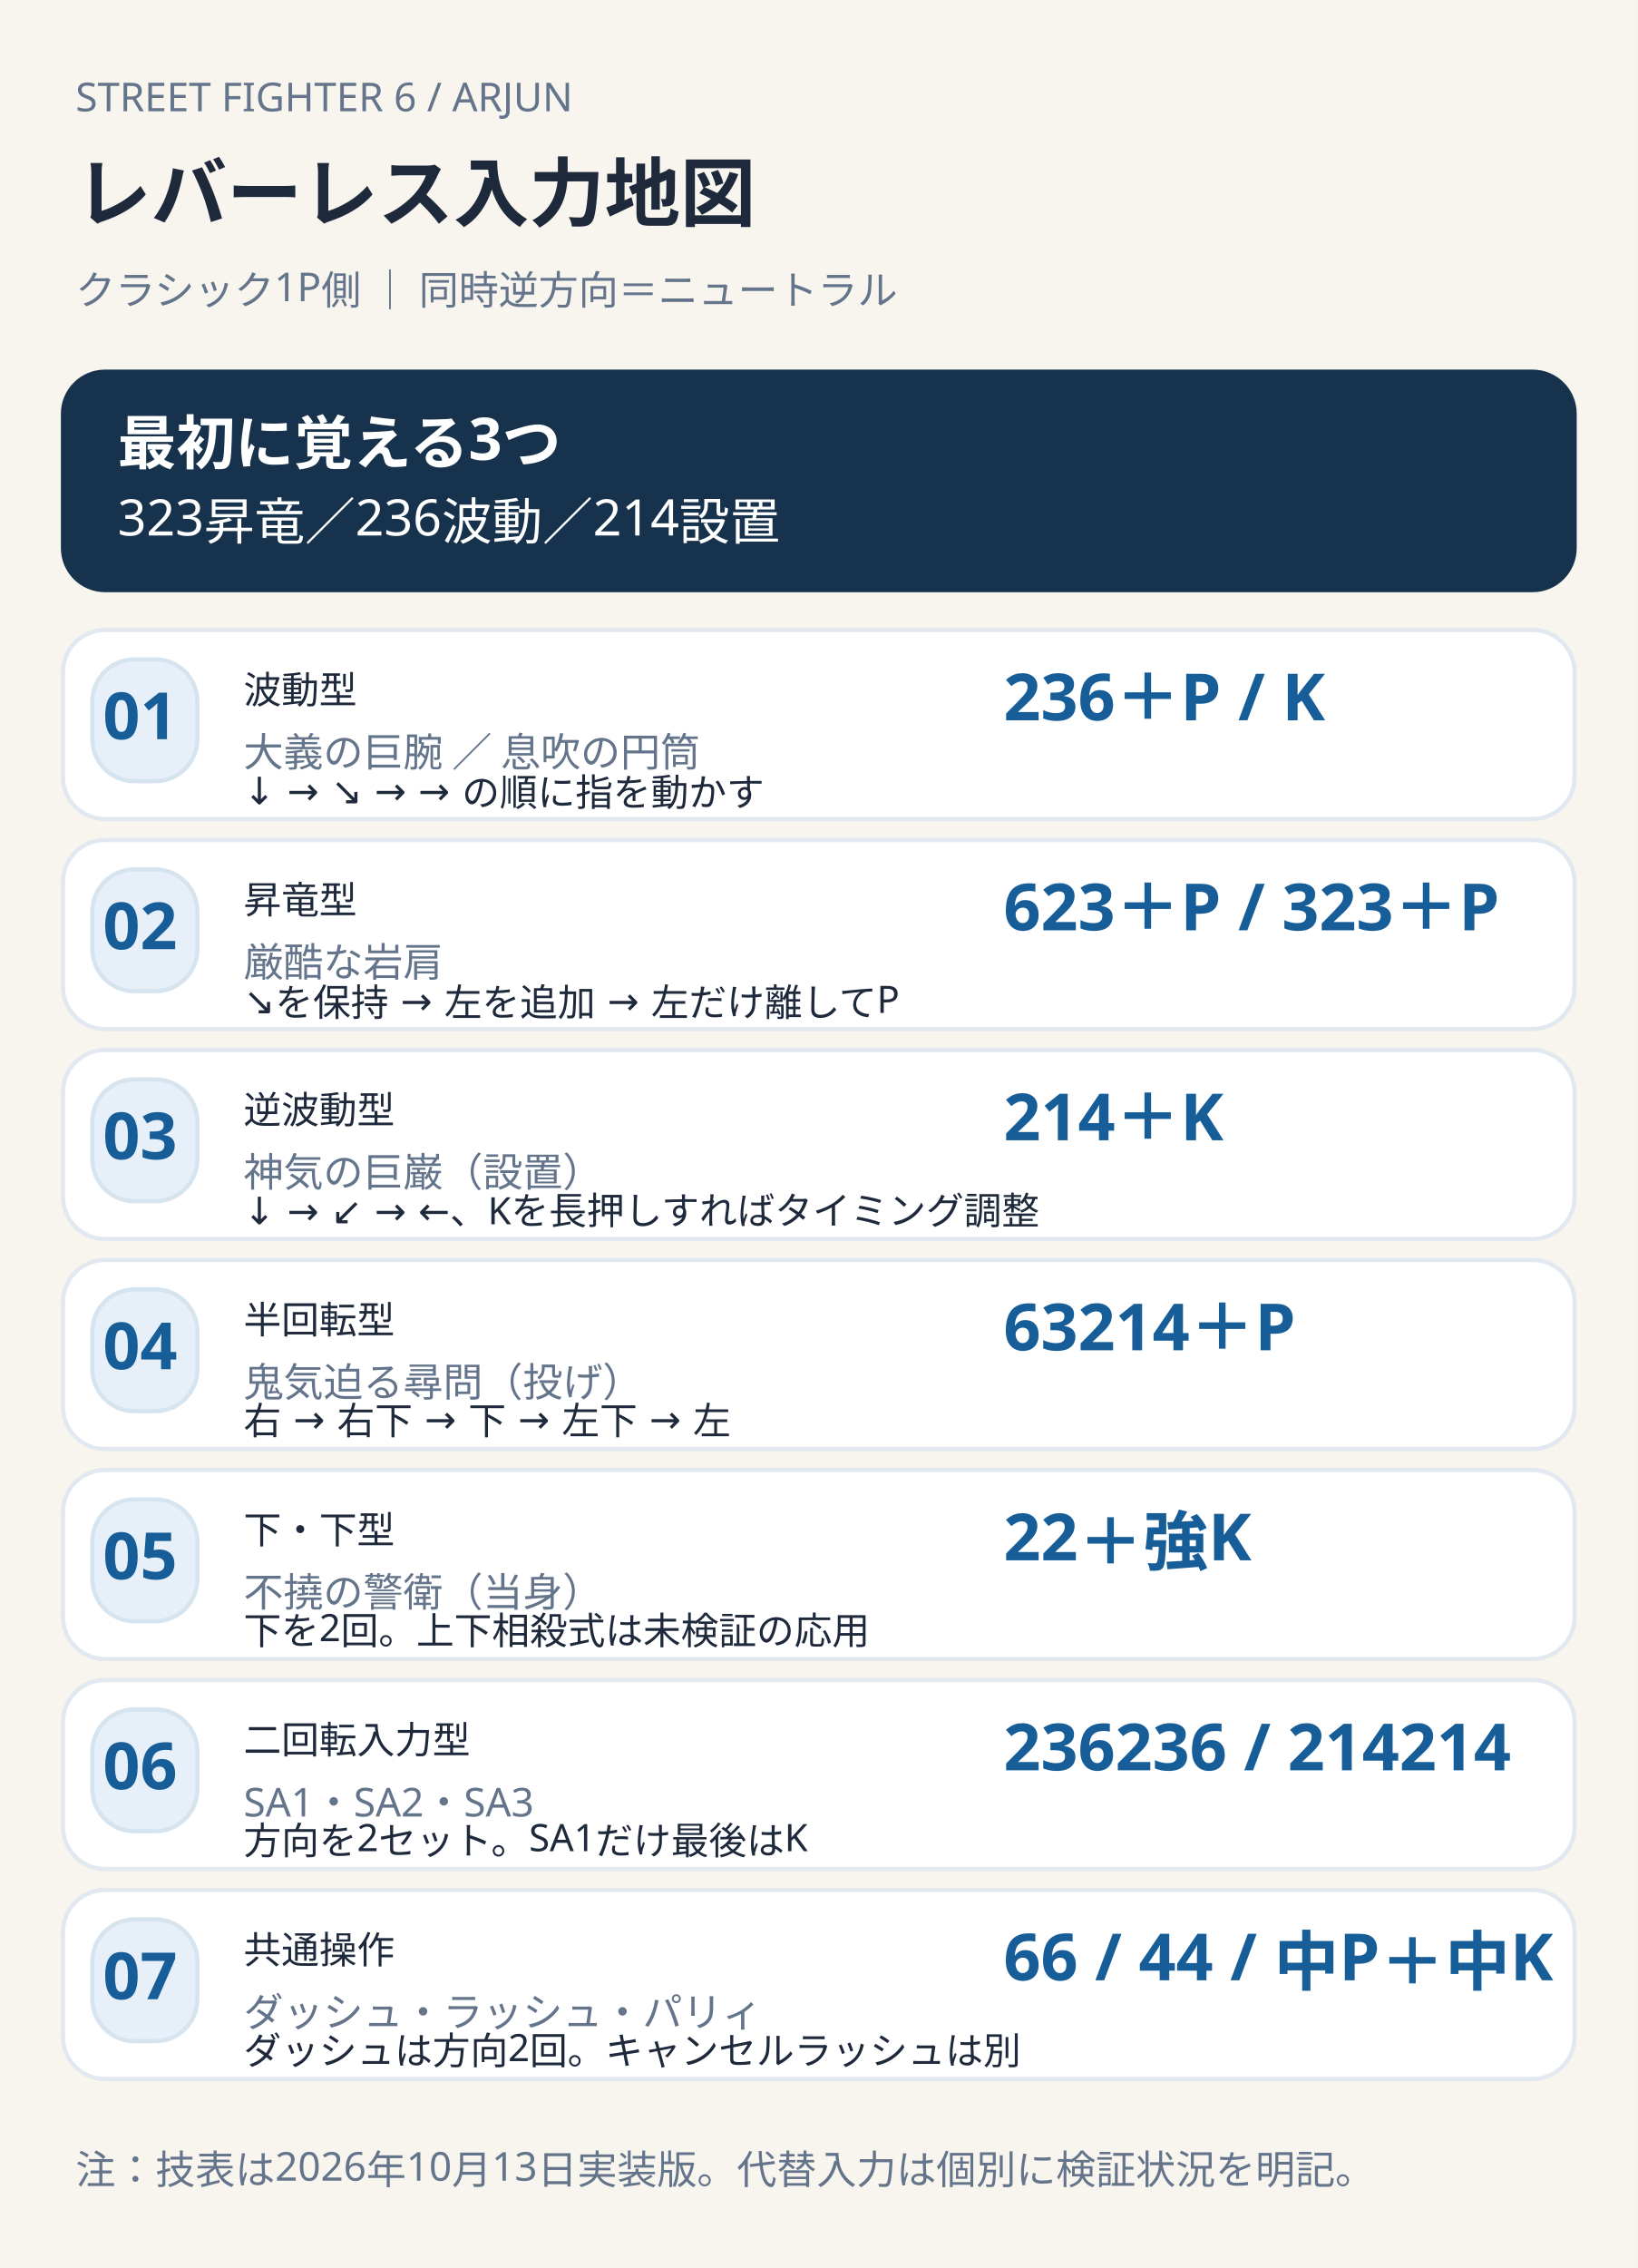
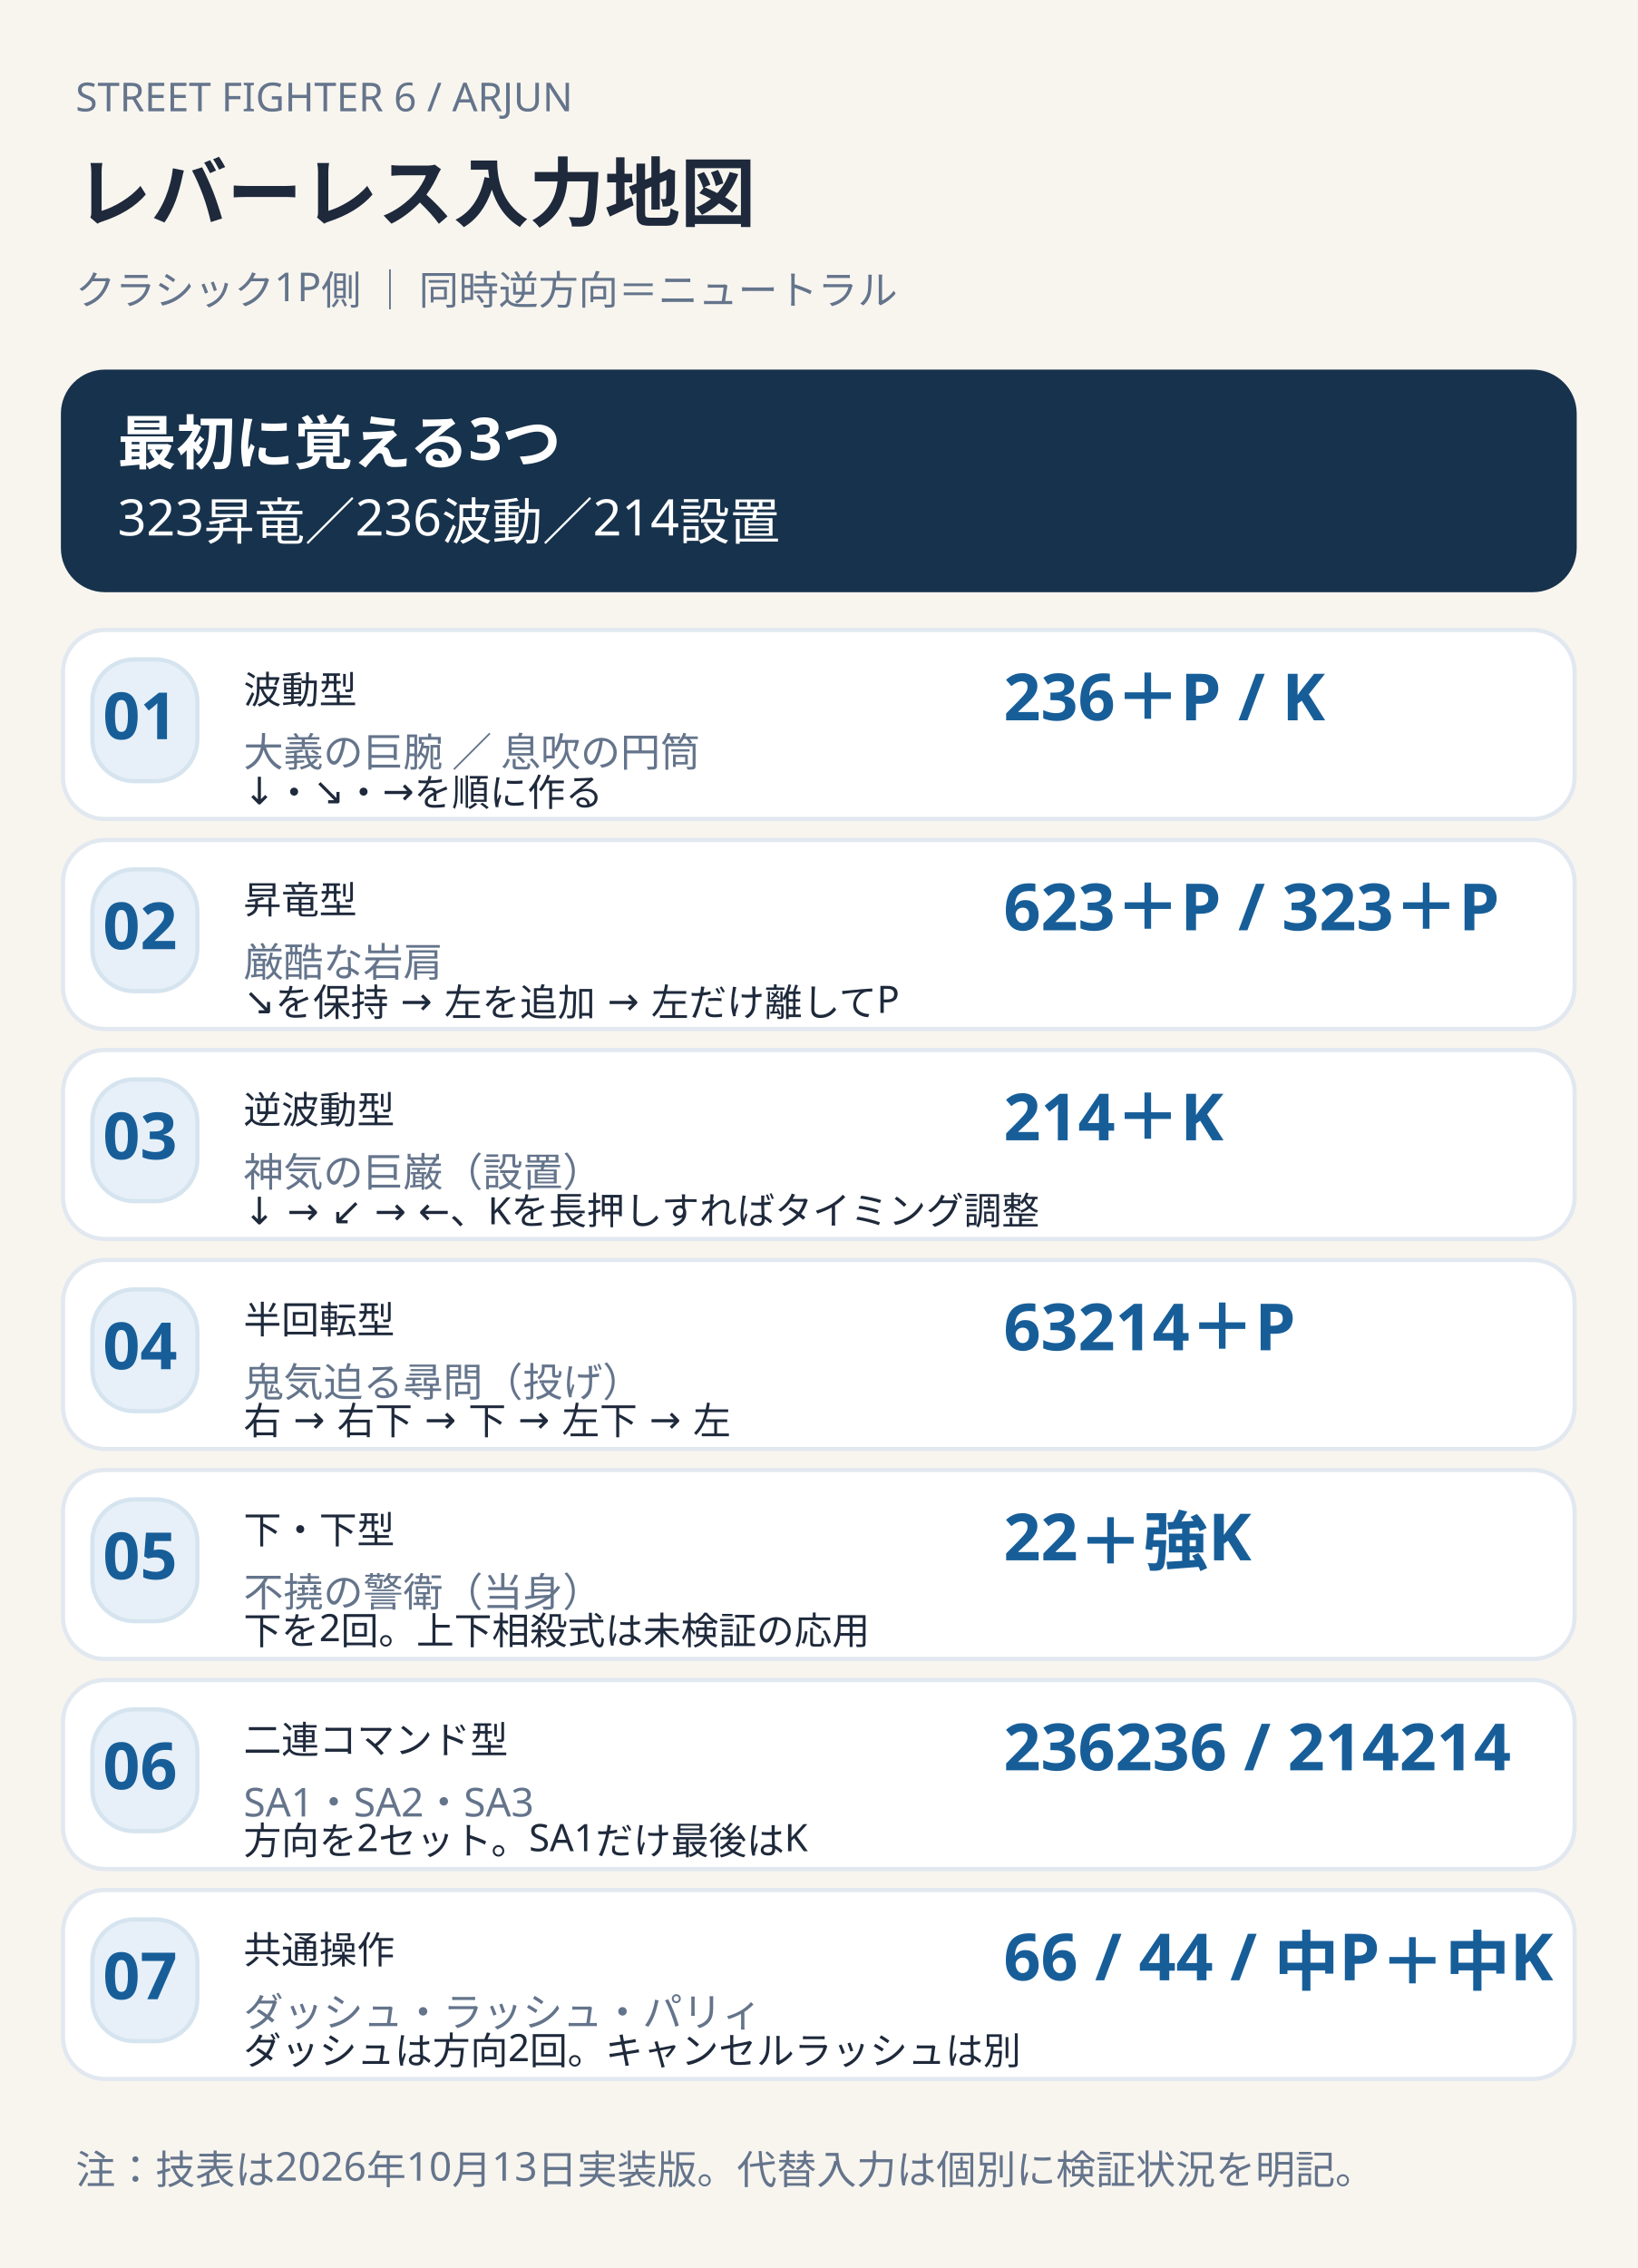
<svg xmlns="http://www.w3.org/2000/svg" width="780" height="1080" viewBox="0 0 780 1080" role="img">
  <rect width="780" height="1080" fill="#f8f5ef" />
  <style>text{font-family:"Noto Sans JP","Hiragino Kaku Gothic ProN","Yu Gothic",sans-serif;fill:#1e293b}.sub{font-size:19px;fill:#64748b}.small{font-size:18px}.heading{font-size:36px;font-weight:800}.big{font-size:31px;font-weight:800}.cmd{font-size:31px;font-weight:800;fill:#175e99}.note{font-size:21px}.white{fill:white}</style>
  <text x="36" y="53" class="sub">STREET FIGHTER 6 / ARJUN</text>
  <text x="36" y="105" class="heading">レバーレス入力地図</text>
  <text x="36" y="145" class="sub">クラシック1P側 ｜ 同時逆方向＝ニュートラル</text>
  <rect x="30" y="177" width="720" height="104" rx="20" fill="#17324c" stroke="#17324c" stroke-width="2" />
  <text x="56" y="221" class="white" font-size="28" font-weight="800">最初に覚える3つ</text>
  <text x="56" y="255" class="white" font-size="24">323昇竜／236波動／214設置</text>
  <rect x="30" y="300" width="720" height="90" rx="20" fill="#fff" stroke="#e2e8f0" stroke-width="2" />
  <rect x="44" y="314" width="50" height="58" rx="20" fill="#e7f0f8" stroke="#d5e4ef" stroke-width="2" />
  <text x="49" y="352" class="cmd">01</text>
  <text x="116" y="335" class="small">波動型</text>
  <text x="116" y="365" class="sub">大義の巨腕 ／ 息吹の円筒</text>
  <text x="478" y="343" class="cmd">236＋P / K</text>
-   <text x="116" y="383" class="small">↓ → ↘ → → の順に指を動かす</text>
+   <text x="116" y="383" class="small">↓・↘・→を順に作る</text>
  <rect x="30" y="400" width="720" height="90" rx="20" fill="#fff" stroke="#e2e8f0" stroke-width="2" />
  <rect x="44" y="414" width="50" height="58" rx="20" fill="#e7f0f8" stroke="#d5e4ef" stroke-width="2" />
  <text x="49" y="452" class="cmd">02</text>
  <text x="116" y="435" class="small">昇竜型</text>
  <text x="116" y="465" class="sub">厳酷な岩肩</text>
  <text x="478" y="443" class="cmd">623＋P / 323＋P</text>
  <text x="116" y="483" class="small">↘を保持 → 左を追加 → 左だけ離してP</text>
  <rect x="30" y="500" width="720" height="90" rx="20" fill="#fff" stroke="#e2e8f0" stroke-width="2" />
  <rect x="44" y="514" width="50" height="58" rx="20" fill="#e7f0f8" stroke="#d5e4ef" stroke-width="2" />
  <text x="49" y="552" class="cmd">03</text>
  <text x="116" y="535" class="small">逆波動型</text>
  <text x="116" y="565" class="sub">神気の巨巌（設置）</text>
  <text x="478" y="543" class="cmd">214＋K</text>
  <text x="116" y="583" class="small">↓ → ↙ → ←、Kを長押しすればタイミング調整</text>
  <rect x="30" y="600" width="720" height="90" rx="20" fill="#fff" stroke="#e2e8f0" stroke-width="2" />
  <rect x="44" y="614" width="50" height="58" rx="20" fill="#e7f0f8" stroke="#d5e4ef" stroke-width="2" />
  <text x="49" y="652" class="cmd">04</text>
  <text x="116" y="635" class="small">半回転型</text>
  <text x="116" y="665" class="sub">鬼気迫る尋問（投げ）</text>
  <text x="478" y="643" class="cmd">63214＋P</text>
  <text x="116" y="683" class="small">右 → 右下 → 下 → 左下 → 左</text>
  <rect x="30" y="700" width="720" height="90" rx="20" fill="#fff" stroke="#e2e8f0" stroke-width="2" />
  <rect x="44" y="714" width="50" height="58" rx="20" fill="#e7f0f8" stroke="#d5e4ef" stroke-width="2" />
  <text x="49" y="752" class="cmd">05</text>
  <text x="116" y="735" class="small">下・下型</text>
  <text x="116" y="765" class="sub">不撓の警衛（当身）</text>
  <text x="478" y="743" class="cmd">22＋強K</text>
  <text x="116" y="783" class="small">下を2回。上下相殺式は未検証の応用</text>
  <rect x="30" y="800" width="720" height="90" rx="20" fill="#fff" stroke="#e2e8f0" stroke-width="2" />
  <rect x="44" y="814" width="50" height="58" rx="20" fill="#e7f0f8" stroke="#d5e4ef" stroke-width="2" />
  <text x="49" y="852" class="cmd">06</text>
-   <text x="116" y="835" class="small">二回転入力型</text>
+   <text x="116" y="835" class="small">二連コマンド型</text>
  <text x="116" y="865" class="sub">SA1・SA2・SA3</text>
  <text x="478" y="843" class="cmd">236236 / 214214</text>
  <text x="116" y="883" class="small">方向を2セット。SA1だけ最後はK</text>
  <rect x="30" y="900" width="720" height="90" rx="20" fill="#fff" stroke="#e2e8f0" stroke-width="2" />
  <rect x="44" y="914" width="50" height="58" rx="20" fill="#e7f0f8" stroke="#d5e4ef" stroke-width="2" />
  <text x="49" y="952" class="cmd">07</text>
  <text x="116" y="935" class="small">共通操作</text>
  <text x="116" y="965" class="sub">ダッシュ・ラッシュ・パリィ</text>
  <text x="478" y="943" class="cmd">66 / 44 / 中P＋中K</text>
  <text x="116" y="983" class="small">ダッシュは方向2回。キャンセルラッシュは別</text>
  <text x="36" y="1040" class="sub">注：技表は2026年10月13日実装版。代替入力は個別に検証状況を明記。</text>
</svg>
